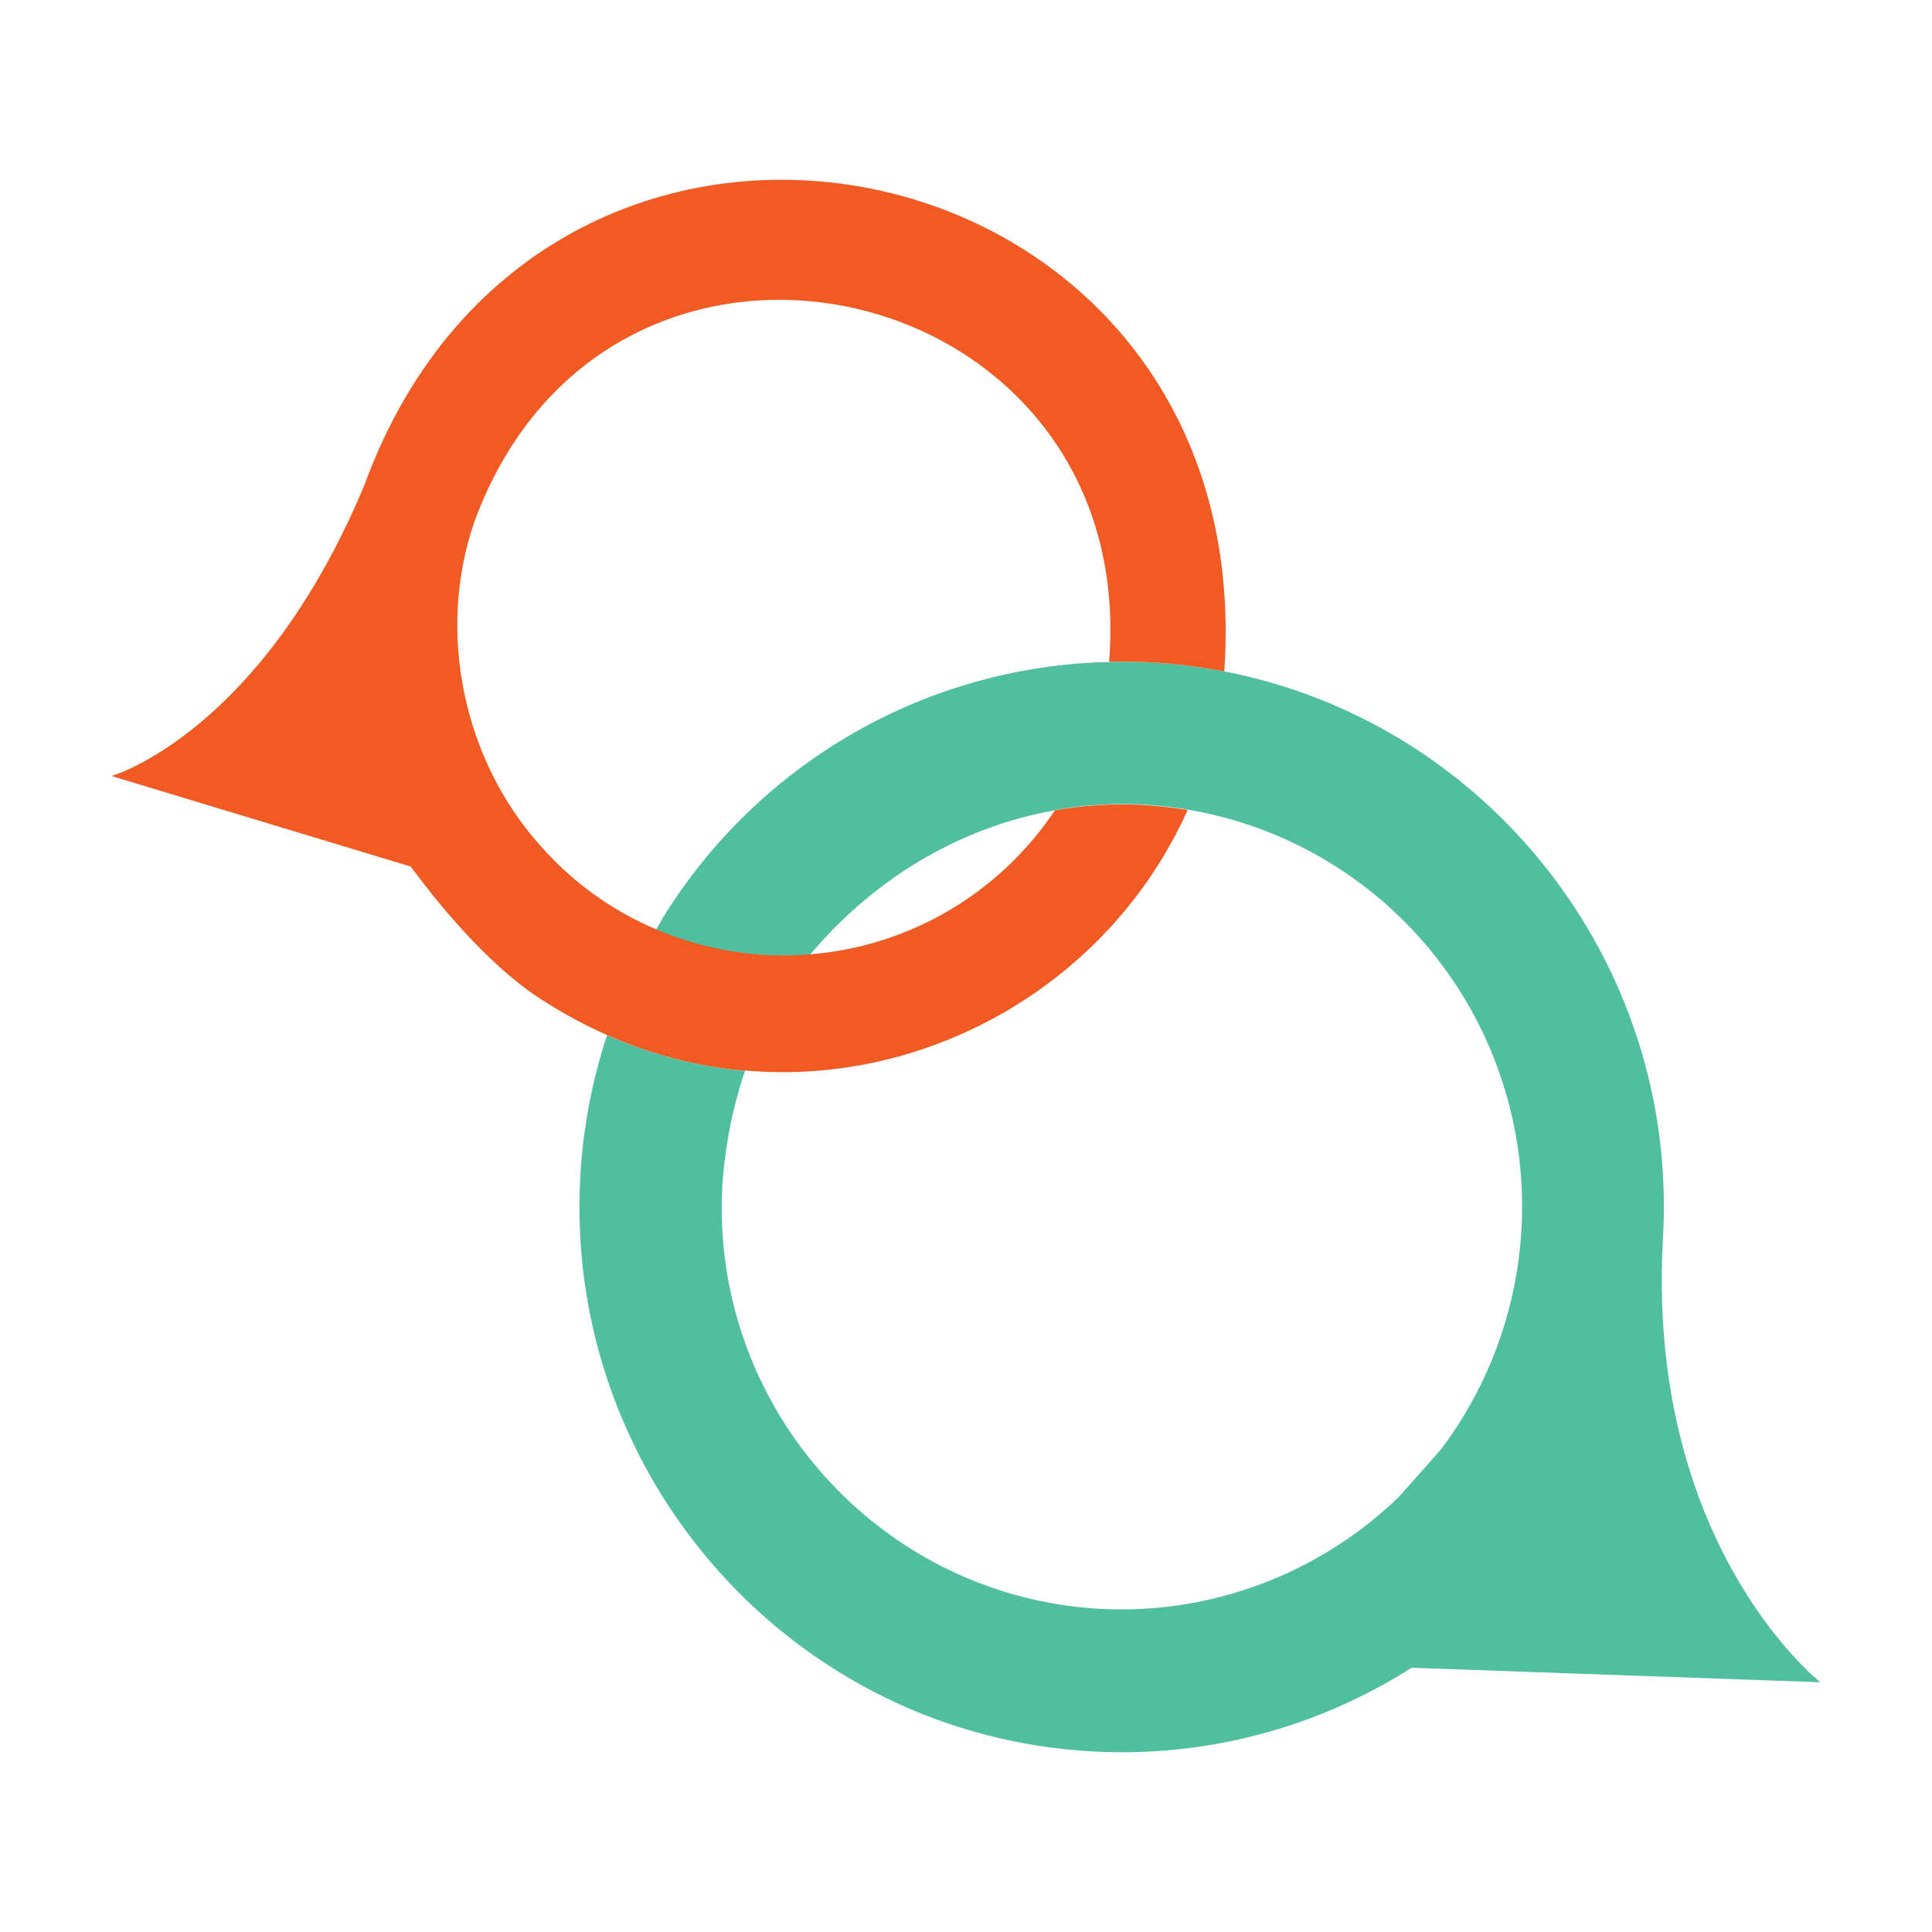
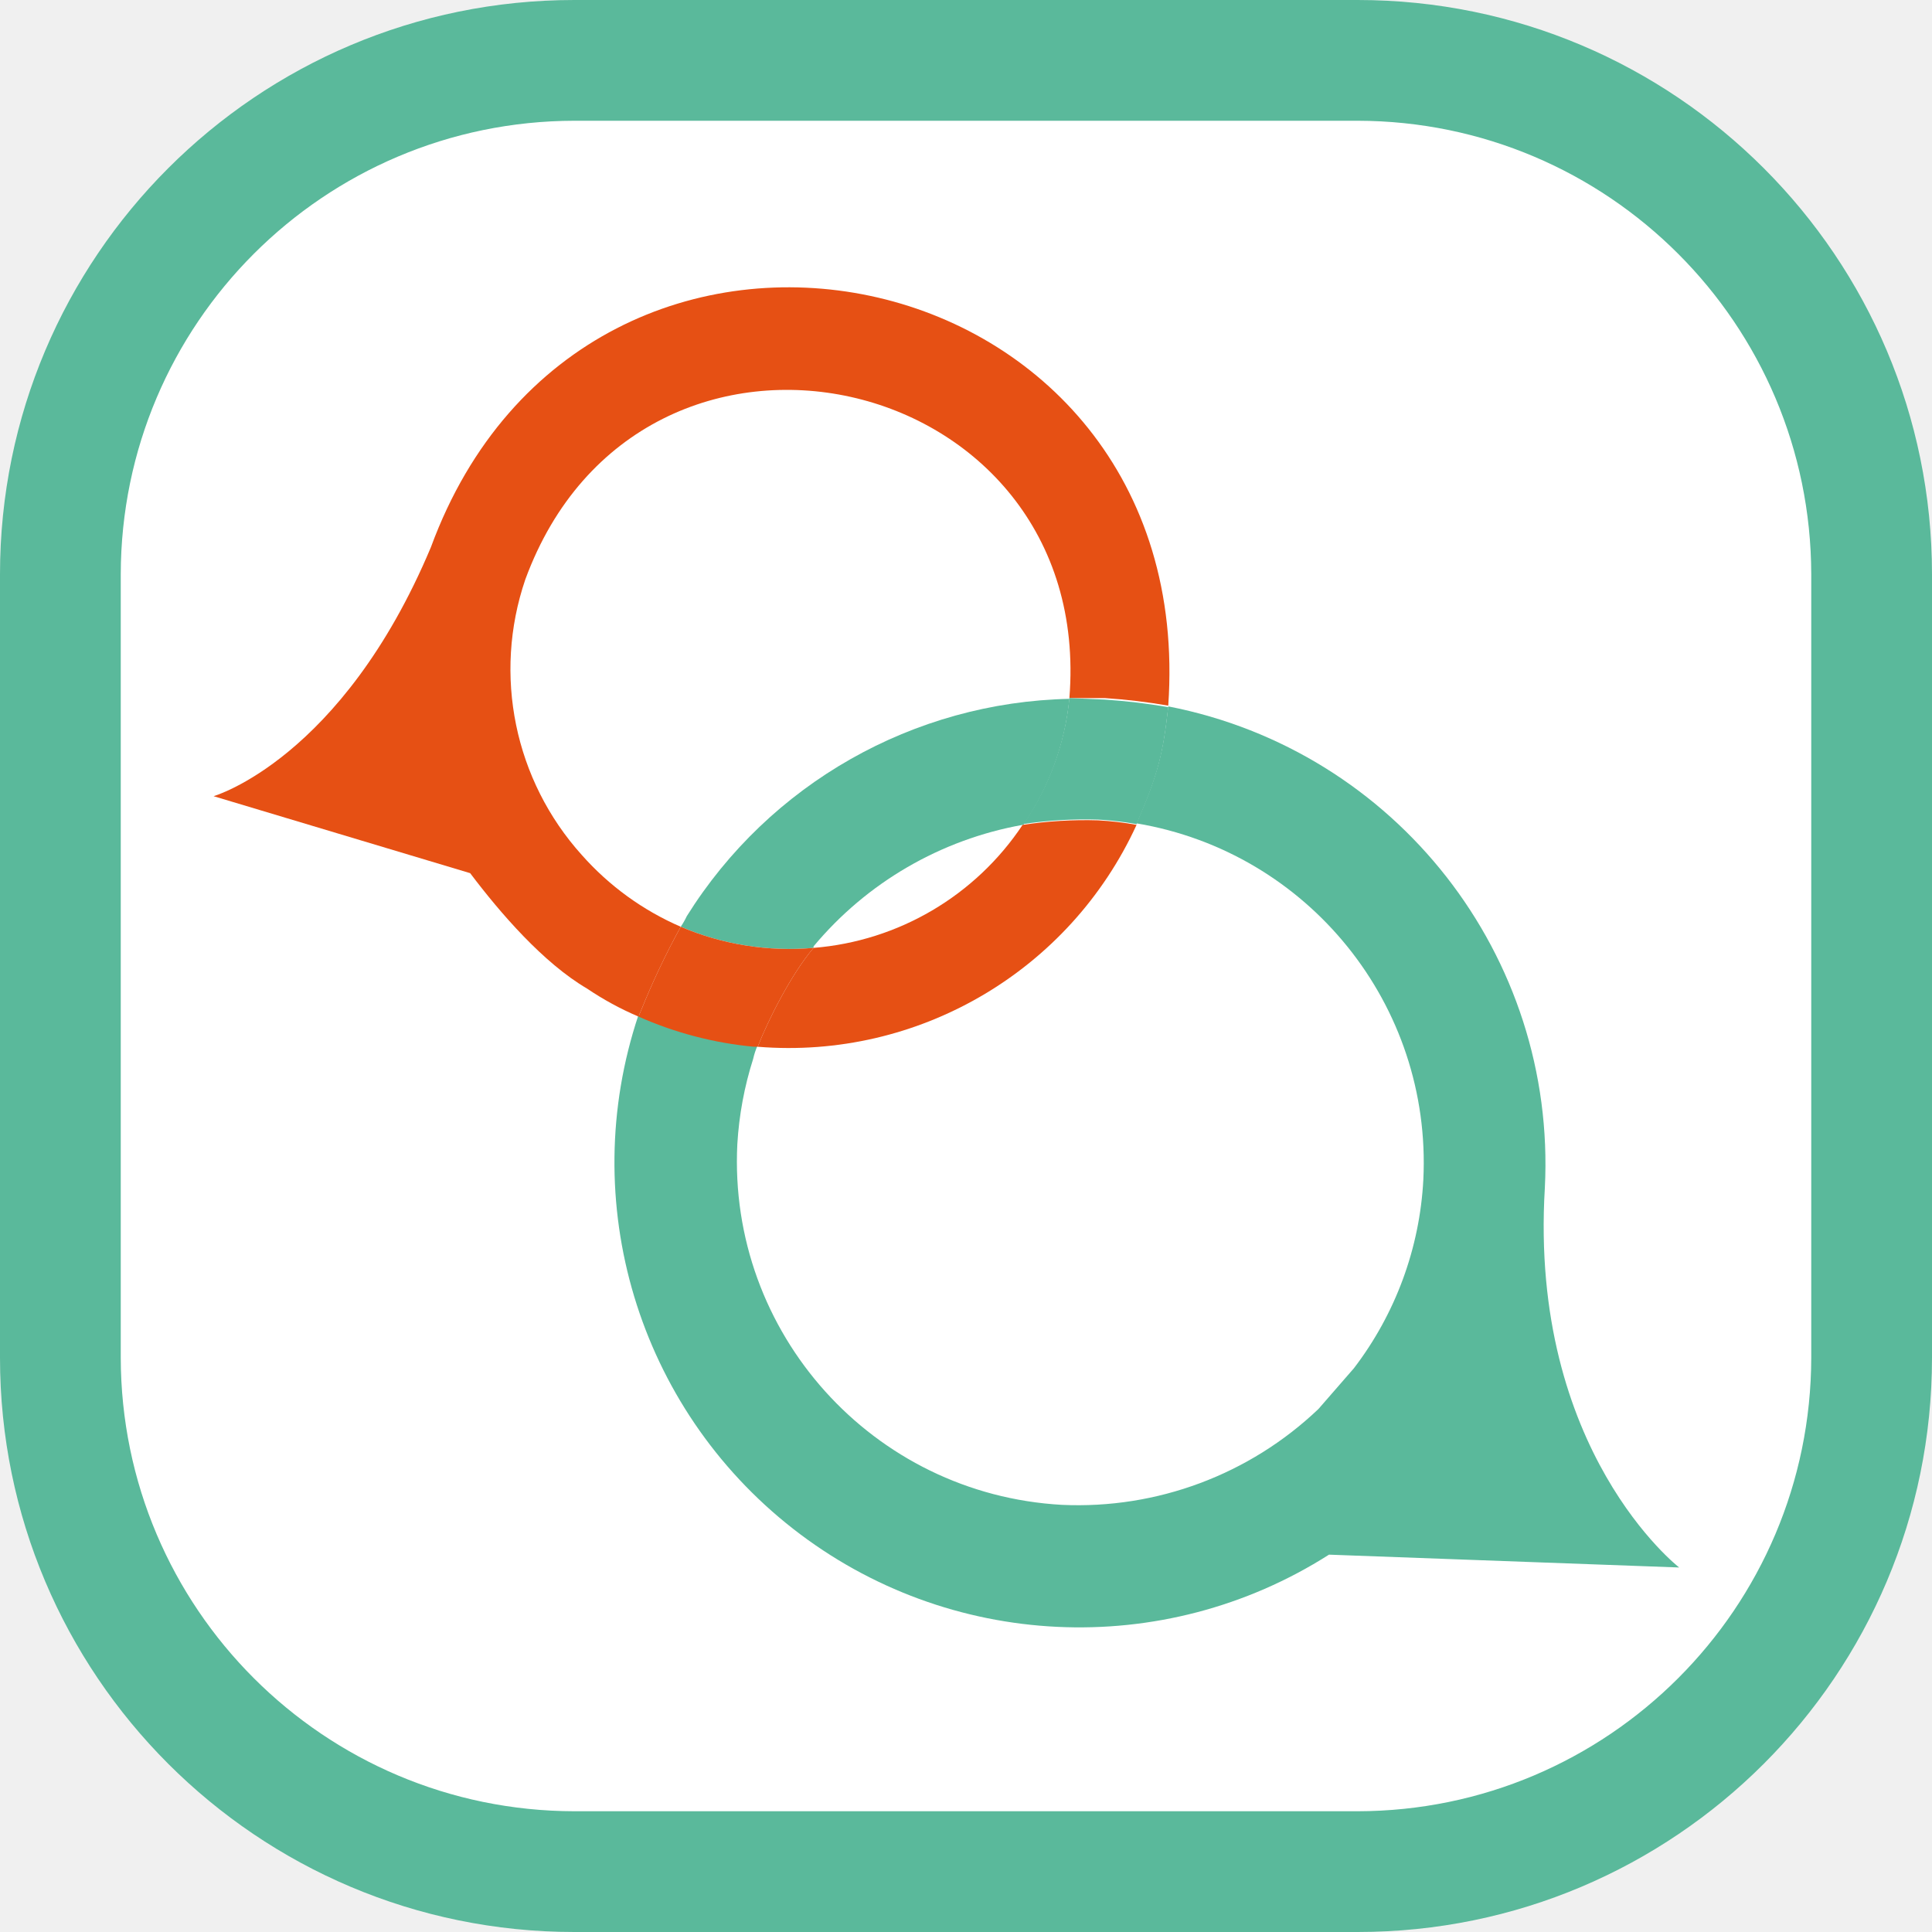
- <svg xmlns="http://www.w3.org/2000/svg" fill="none" version="1.1" viewBox="0 0 96 96">
-   <g transform="matrix(3 0 0 3 145.91 -4.1616)">
-     <rect x="-48.638" y="1.387" width="32" height="32" style="fill:#fff" />
-     <g transform="matrix(.37943 0 0 .37943 -46.789 4.3646)">
-       <path d="m43.545 21.035v0.031c-7.8e-4 6e-3 -1e-3 0.012-2e-3 0.018-5e-3 -4.3e-4 -9e-3 -2e-3 -0.014-2e-3v-0.031c-3.909 0.086-7.736 1.15-11.133 3.098s-6.257 4.715-8.322 8.055l-0.312 0.537c2.125 0.905 4.437 1.277 6.736 1.086l0.062-0.078c2.709-3.198 6.421-5.482 10.619-6.223h0.016c0.022-6e-3 0.046-0.019 0.068-0.025 1.245-0.213 2.509-0.291 3.769-0.227 0.658 0.047 1.317 0.11 1.959 0.221h-0.018c2.966 0.496 5.755 1.753 8.096 3.65 2.34 1.897 4.156 4.369 5.268 7.178 1.112 2.809 1.483 5.859 1.08 8.855-0.404 2.996-1.568 5.836-3.383 8.246l-1.818 2.049c-1.722 1.672-3.766 2.971-6.008 3.816-2.242 0.846-4.632 1.219-7.023 1.098-9.618-0.52-17.042-8.79-16.525-18.463 0.098-1.485 0.36-2.953 0.783-4.379 0.047-0.173 0.125-0.394 0.219-0.662h-0.188c-2.016-0.203-3.989-0.723-5.844-1.543-0.667 2.023-1.061 4.126-1.174 6.254-0.673 13.107 9.366 24.322 22.398 25.016 4.896 0.262 9.752-1.015 13.895-3.654l17.842 0.631s-7.66-6.019-6.861-19.504c0.627-11.999-7.731-22.408-19.143-24.619 3e-5 -1e-3 2e-3 -2e-3 2e-3 -4e-3 -1.066-0.203-2.144-0.333-3.227-0.393-0.627-0.032-1.223-0.031-1.818-0.031z" style="fill:#50bfa0" />
-       <path d="m27.662 38.883c0.548-1.386 1.77-3.749 2.851-5.073-2.3 0.191-4.611-0.182-6.736-1.087-0.76 1.406-1.445 2.852-2.052 4.332l-0.094 0.283c1.855 0.82 3.827 1.341 5.843 1.544zm-3.885-6.16c-1.938-0.82-3.668-2.069-5.059-3.655-3.352-3.734-4.543-9.326-2.882-14.131 5.89-16.1 29.057-10.823 27.71 6.097 0.595 0 1.19 0 1.801 0.032 1.083 0.059 2.161 0.191 3.227 0.394 1.614-23.425-29.574-29.916-37.531-8.145-4.527 10.854-11.043 12.713-11.043 12.713l13.064 3.954c1.519 2.064 3.712 4.6 5.921 5.939 0.847 0.537 1.731 1.011 2.647 1.418l0.094-0.283c0.607-1.48 1.292-2.926 2.052-4.332zm17.403-5.199c-1.193 1.788-2.771 3.283-4.618 4.371-1.848 1.088-3.916 1.743-6.05 1.915-1.081 1.323-2.303 3.686-2.851 5.073 8.021 0.709 15.93-3.828 19.314-11.374-0.642-0.11-1.3-0.173-1.958-0.221-1.284-0.065-2.571 0.014-3.837 0.236z" style="fill:#f15a22" />
+ <svg xmlns="http://www.w3.org/2000/svg" viewBox="0 0 256 256">
+   <g>
+     <g>
+       <rect x="8" y="8" width="240" height="240" rx="68.1" style="fill: #fff" />
+       <path d="M179.9,16A60.2,60.2,0,0,1,240,76.1V179.9A60.2,60.2,0,0,1,179.9,240H76.1A60.2,60.2,0,0,1,16,179.9V76.1A60.2,60.2,0,0,1,76.1,16H179.9m0-16H76.1A76.1,76.1,0,0,0,0,76.1V179.9A76.1,76.1,0,0,0,76.1,256H179.9A76.1,76.1,0,0,0,256,179.9V76.1A76.1,76.1,0,0,0,179.9,0Z" style="fill: #5ab99b" />
+     </g>
+     <g>
+       <path d="M135.5,109.3a46.8,46.8,0,0,0-27.6,16.1v.2A36.8,36.8,0,0,0,135.5,109.3Z" style="fill: none" />
+       <path d="M100.4,138.7a9.4,9.4,0,0,0-.6,1.8,46.1,46.1,0,0,0-2.1,11.3,45.6,45.6,0,0,0,43,47.8,46.2,46.2,0,0,0,34-12.7l4.7-5.4a45,45,0,0,0,9.2-25,45.6,45.6,0,0,0-38-47.2A50.7,50.7,0,0,1,100.4,138.7Z" style="fill: none" />
+       <path d="M141.7,92.5c3.5-43.8-56.8-57.4-72.1-15.7a36.8,36.8,0,0,0,7.5,36.5,37.3,37.3,0,0,0,13.1,9.5,10,10,0,0,0,.8-1.4A61.3,61.3,0,0,1,141.7,92.5Z" style="fill: none" />
+       <path d="M135.5,109.3h.1a35.7,35.7,0,0,0,6.1-16.7h0A61.3,61.3,0,0,0,91,121.4a10,10,0,0,1-.8,1.4,36.7,36.7,0,0,0,17.6,2.8v-.2A46.8,46.8,0,0,1,135.5,109.3Z" style="fill: #5ab99b" />
+       <path d="M204.7,157.4a61.8,61.8,0,0,0-49.9-63.8h0c-.7,6.2-1.3,8.8-4.2,15.5h0a45.6,45.6,0,0,1,38,47.2,45,45,0,0,1-9.2,25l-4.7,5.4a46.2,46.2,0,0,1-34,12.7,45.6,45.6,0,0,1-43-47.8,46.1,46.1,0,0,1,2.1-11.3,9.4,9.4,0,0,1,.6-1.8h-.5a48.8,48.8,0,0,1-15.3-4,61.6,61.6,0,0,0,91.5,71.5l46.4,1.7S202.6,192.3,204.7,157.4Z" style="fill: #5ab99b" />
+       <path d="M135.5,109.3a36.8,36.8,0,0,1-27.7,16.3c-2.9,3.4-6,9.5-7.4,13.1a50.7,50.7,0,0,0,50.2-29.4,39.6,39.6,0,0,0-5.1-.6A55.4,55.4,0,0,0,135.5,109.3Z" style="fill: #e65014" />
+       <path d="M90.2,122.8a37.3,37.3,0,0,1-13.1-9.5,36.8,36.8,0,0,1-7.5-36.5c15.3-41.7,75.6-28.1,72.1,15.7h4.7a80.1,80.1,0,0,1,8.4,1C159,33,77.8,16.2,57.1,72.5c-11.8,28.1-28.8,33-28.8,33l34,10.2c4,5.3,9.7,11.9,15.5,15.3a40.5,40.5,0,0,0,6.8,3.7l.3-.7A102.5,102.5,0,0,1,90.2,122.8Z" style="fill: #e65014" />
+       <path d="M100.4,138.7c1.4-3.6,4.5-9.7,7.4-13.1a36.7,36.7,0,0,1-17.6-2.8A102.5,102.5,0,0,0,84.9,134l-.3.7a48.8,48.8,0,0,0,15.3,4Z" style="fill: #e65014" />
+       <path d="M141.7,92.5h0a35.7,35.7,0,0,1-6.1,16.7h-.1a55.4,55.4,0,0,1,10-.6,39.6,39.6,0,0,1,5.1.6h0c2.9-6.7,3.5-9.3,4.2-15.5h0a80.1,80.1,0,0,0-8.4-1Z" style="fill: #5ab99b" />
    </g>
  </g>
</svg>
